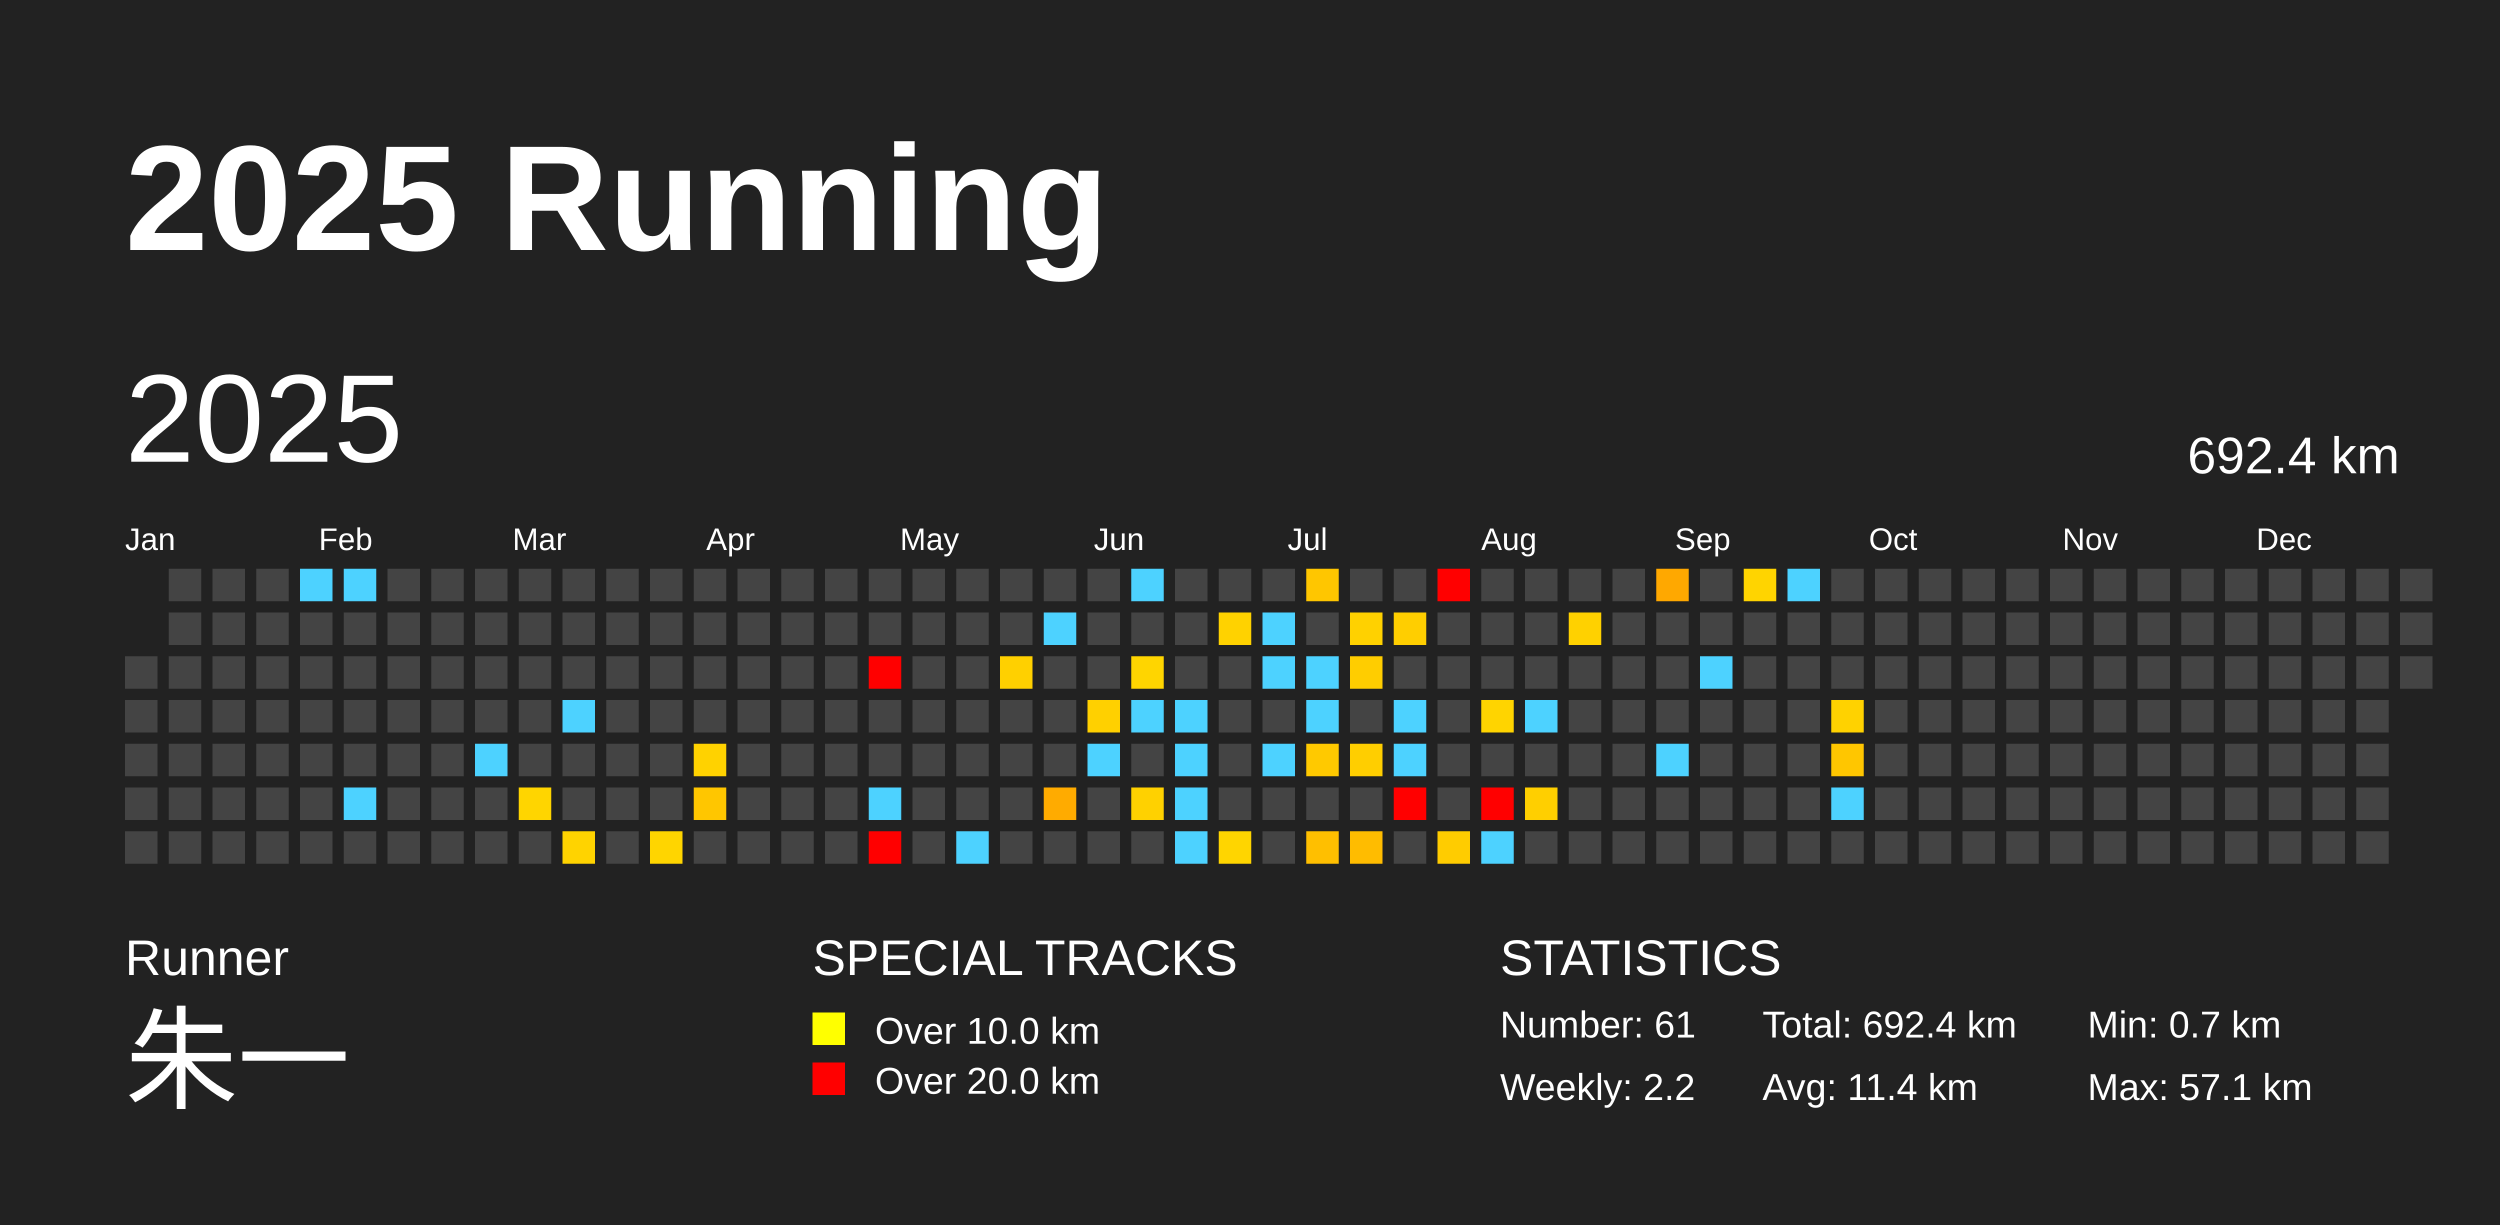
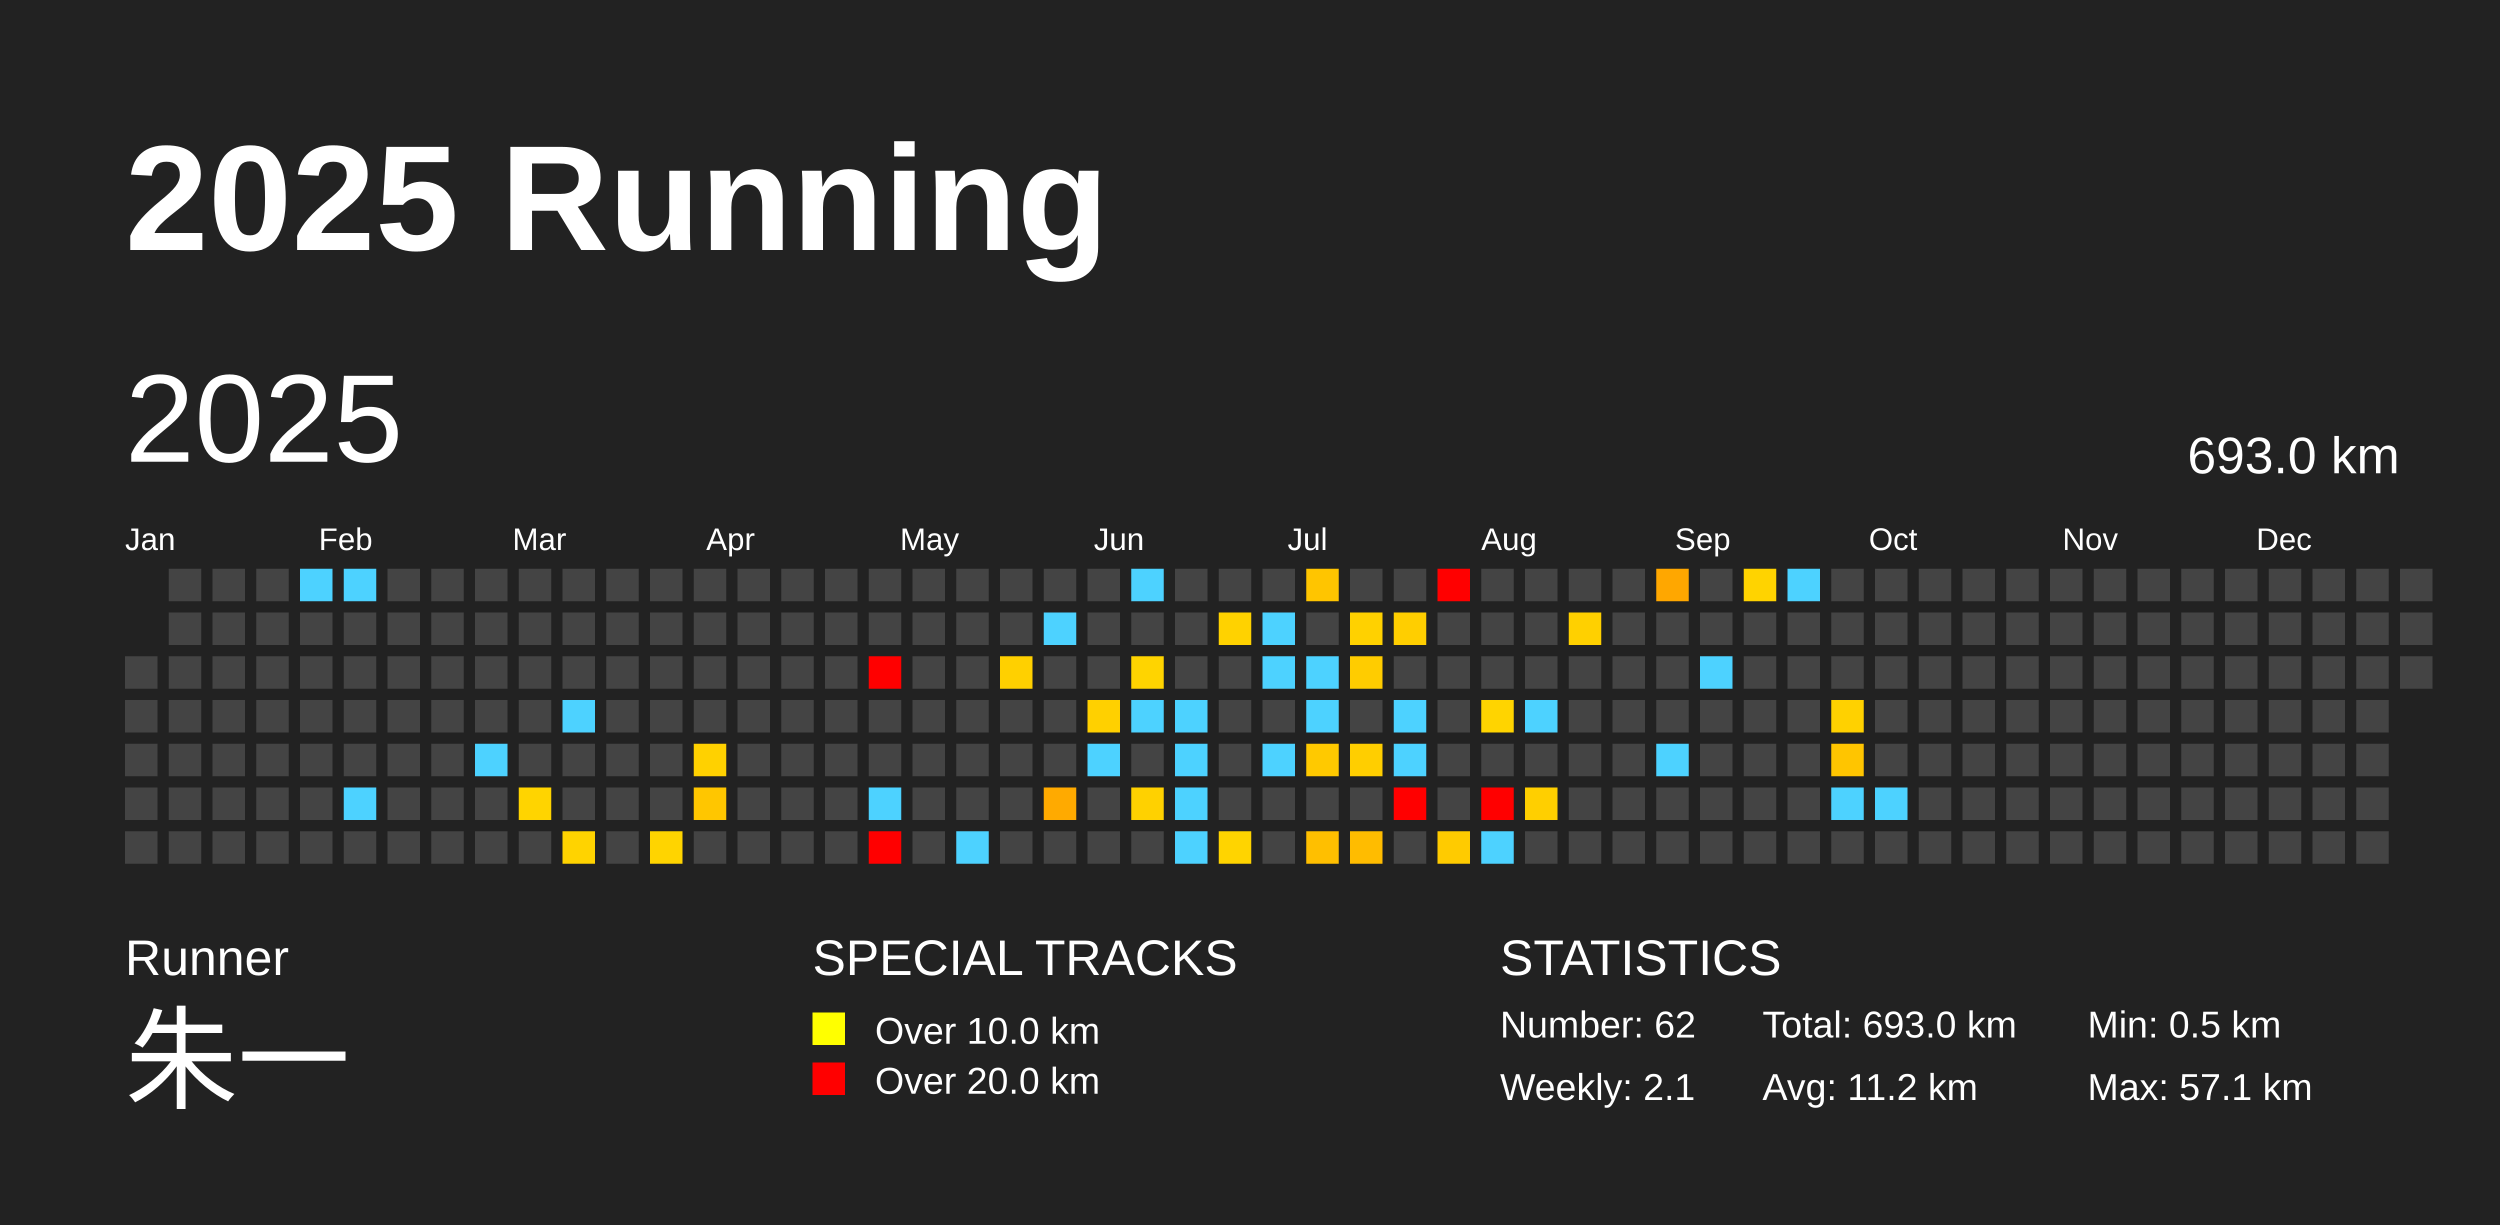
<svg xmlns="http://www.w3.org/2000/svg" baseProfile="full" height="98mm" version="1.1" viewBox="0,0,200,98" width="200mm">
  <defs />
  <rect fill="#222222" height="98" width="200" x="0" y="0" />
  <text fill="#FFFFFF" style="font-size:12px; font-family:Arial; font-weight:bold;" x="10" y="20">2025 Running</text>
  <text fill="#FFFFFF" style="font-size:4px; font-family:Arial" x="10" y="78">Runner</text>
  <text fill="#FFFFFF" style="font-size:9px; font-family:Arial" x="10" y="88">朱一</text>
  <text fill="#FFFFFF" style="font-size:4px; font-family:Arial" x="65" y="78">SPECIAL TRACKS</text>
  <rect fill="yellow" height="2.6" width="2.6" x="65" y="81" />
  <text fill="#FFFFFF" style="font-size:3px; font-family:Arial" x="70" y="83.5">Over 10.0 km</text>
  <rect fill="red" height="2.6" width="2.6" x="65" y="85" />
  <text fill="#FFFFFF" style="font-size:3px; font-family:Arial" x="70" y="87.5">Over 20.0 km</text>
  <text fill="#FFFFFF" style="font-size:4px; font-family:Arial" x="120" y="78">STATISTICS</text>
-   <text fill="#FFFFFF" style="font-size:3px; font-family:Arial" x="120" y="83">Number: 61</text>
-   <text fill="#FFFFFF" style="font-size:3px; font-family:Arial" x="120" y="88">Weekly: 2.2</text>
-   <text fill="#FFFFFF" style="font-size:3px; font-family:Arial" x="141" y="83">Total: 692.4 km</text>
-   <text fill="#FFFFFF" style="font-size:3px; font-family:Arial" x="141" y="88">Avg: 11.4 km</text>
-   <text fill="#FFFFFF" style="font-size:3px; font-family:Arial" x="167" y="83">Min: 0.7 km</text>
+   <text fill="#FFFFFF" style="font-size:3px; font-family:Arial" x="120" y="83">Number: 62</text>
+   <text fill="#FFFFFF" style="font-size:3px; font-family:Arial" x="120" y="88">Weekly: 2.1</text>
+   <text fill="#FFFFFF" style="font-size:3px; font-family:Arial" x="141" y="83">Total: 693.0 km</text>
+   <text fill="#FFFFFF" style="font-size:3px; font-family:Arial" x="141" y="88">Avg: 11.2 km</text>
+   <text fill="#FFFFFF" style="font-size:3px; font-family:Arial" x="167" y="83">Min: 0.5 km</text>
  <text fill="#FFFFFF" style="font-size:3px; font-family:Arial" x="167" y="88">Max: 57.1 km</text>
  <text dominant-baseline="hanging" fill="#FFFFFF" style="font-size:10.0px; font-family:Arial;" x="10" y="30">2025</text>
-   <text dominant-baseline="hanging" fill="#FFFFFF" style="font-size:4.125px; font-family:Arial;" x="175" y="35">692.4 km</text>
+   <text dominant-baseline="hanging" fill="#FFFFFF" style="font-size:4.125px; font-family:Arial;" x="175" y="35">693.0 km</text>
  <text fill="#FFFFFF" style="font-size:2.5px; font-family:Arial" x="10.0" y="44">Jan</text>
  <text fill="#FFFFFF" style="font-size:2.5px; font-family:Arial" x="25.5" y="44">Feb</text>
  <text fill="#FFFFFF" style="font-size:2.5px; font-family:Arial" x="41.0" y="44">Mar</text>
  <text fill="#FFFFFF" style="font-size:2.5px; font-family:Arial" x="56.5" y="44">Apr</text>
  <text fill="#FFFFFF" style="font-size:2.5px; font-family:Arial" x="72.0" y="44">May</text>
  <text fill="#FFFFFF" style="font-size:2.5px; font-family:Arial" x="87.5" y="44">Jun</text>
  <text fill="#FFFFFF" style="font-size:2.5px; font-family:Arial" x="103.0" y="44">Jul</text>
  <text fill="#FFFFFF" style="font-size:2.5px; font-family:Arial" x="118.5" y="44">Aug</text>
  <text fill="#FFFFFF" style="font-size:2.5px; font-family:Arial" x="134.0" y="44">Sep</text>
  <text fill="#FFFFFF" style="font-size:2.5px; font-family:Arial" x="149.5" y="44">Oct</text>
  <text fill="#FFFFFF" style="font-size:2.5px; font-family:Arial" x="165.0" y="44">Nov</text>
  <text fill="#FFFFFF" style="font-size:2.5px; font-family:Arial" x="180.5" y="44">Dec</text>
  <rect fill="#444444" height="2.6" width="2.6" x="10.0" y="52.5" />
  <rect fill="#444444" height="2.6" width="2.6" x="10.0" y="56.0" />
  <rect fill="#444444" height="2.6" width="2.6" x="10.0" y="59.5" />
  <rect fill="#444444" height="2.6" width="2.6" x="10.0" y="63.0" />
  <rect fill="#444444" height="2.6" width="2.6" x="10.0" y="66.5" />
  <rect fill="#444444" height="2.6" width="2.6" x="13.5" y="45.5" />
  <rect fill="#444444" height="2.6" width="2.6" x="13.5" y="49.0" />
  <rect fill="#444444" height="2.6" width="2.6" x="13.5" y="52.5" />
  <rect fill="#444444" height="2.6" width="2.6" x="13.5" y="56.0" />
  <rect fill="#444444" height="2.6" width="2.6" x="13.5" y="59.5" />
  <rect fill="#444444" height="2.6" width="2.6" x="13.5" y="63.0" />
  <rect fill="#444444" height="2.6" width="2.6" x="13.5" y="66.5" />
  <rect fill="#444444" height="2.6" width="2.6" x="17.0" y="45.5" />
  <rect fill="#444444" height="2.6" width="2.6" x="17.0" y="49.0" />
  <rect fill="#444444" height="2.6" width="2.6" x="17.0" y="52.5" />
  <rect fill="#444444" height="2.6" width="2.6" x="17.0" y="56.0" />
  <rect fill="#444444" height="2.6" width="2.6" x="17.0" y="59.5" />
  <rect fill="#444444" height="2.6" width="2.6" x="17.0" y="63.0" />
  <rect fill="#444444" height="2.6" width="2.6" x="17.0" y="66.5" />
  <rect fill="#444444" height="2.6" width="2.6" x="20.5" y="45.5" />
  <rect fill="#444444" height="2.6" width="2.6" x="20.5" y="49.0" />
  <rect fill="#444444" height="2.6" width="2.6" x="20.5" y="52.5" />
  <rect fill="#444444" height="2.6" width="2.6" x="20.5" y="56.0" />
  <rect fill="#444444" height="2.6" width="2.6" x="20.5" y="59.5" />
  <rect fill="#444444" height="2.6" width="2.6" x="20.5" y="63.0" />
  <rect fill="#444444" height="2.6" width="2.6" x="20.5" y="66.5" />
  <rect fill="#4dd2ff" height="2.6" width="2.6" x="24.0" y="45.5" />
  <rect fill="#444444" height="2.6" width="2.6" x="24.0" y="49.0" />
  <rect fill="#444444" height="2.6" width="2.6" x="24.0" y="52.5" />
  <rect fill="#444444" height="2.6" width="2.6" x="24.0" y="56.0" />
  <rect fill="#444444" height="2.6" width="2.6" x="24.0" y="59.5" />
  <rect fill="#444444" height="2.6" width="2.6" x="24.0" y="63.0" />
  <rect fill="#444444" height="2.6" width="2.6" x="24.0" y="66.5" />
  <rect fill="#4dd2ff" height="2.6" width="2.6" x="27.5" y="45.5" />
  <rect fill="#444444" height="2.6" width="2.6" x="27.5" y="49.0" />
  <rect fill="#444444" height="2.6" width="2.6" x="27.5" y="52.5" />
  <rect fill="#444444" height="2.6" width="2.6" x="27.5" y="56.0" />
  <rect fill="#444444" height="2.6" width="2.6" x="27.5" y="59.5" />
  <rect fill="#4dd2ff" height="2.6" width="2.6" x="27.5" y="63.0" />
  <rect fill="#444444" height="2.6" width="2.6" x="27.5" y="66.5" />
  <rect fill="#444444" height="2.6" width="2.6" x="31.0" y="45.5" />
  <rect fill="#444444" height="2.6" width="2.6" x="31.0" y="49.0" />
  <rect fill="#444444" height="2.6" width="2.6" x="31.0" y="52.5" />
  <rect fill="#444444" height="2.6" width="2.6" x="31.0" y="56.0" />
  <rect fill="#444444" height="2.6" width="2.6" x="31.0" y="59.5" />
  <rect fill="#444444" height="2.6" width="2.6" x="31.0" y="63.0" />
  <rect fill="#444444" height="2.6" width="2.6" x="31.0" y="66.5" />
  <rect fill="#444444" height="2.6" width="2.6" x="34.5" y="45.5" />
  <rect fill="#444444" height="2.6" width="2.6" x="34.5" y="49.0" />
  <rect fill="#444444" height="2.6" width="2.6" x="34.5" y="52.5" />
  <rect fill="#444444" height="2.6" width="2.6" x="34.5" y="56.0" />
  <rect fill="#444444" height="2.6" width="2.6" x="34.5" y="59.5" />
  <rect fill="#444444" height="2.6" width="2.6" x="34.5" y="63.0" />
  <rect fill="#444444" height="2.6" width="2.6" x="34.5" y="66.5" />
  <rect fill="#444444" height="2.6" width="2.6" x="38.0" y="45.5" />
  <rect fill="#444444" height="2.6" width="2.6" x="38.0" y="49.0" />
  <rect fill="#444444" height="2.6" width="2.6" x="38.0" y="52.5" />
  <rect fill="#444444" height="2.6" width="2.6" x="38.0" y="56.0" />
  <rect fill="#4dd2ff" height="2.6" width="2.6" x="38.0" y="59.5" />
  <rect fill="#444444" height="2.6" width="2.6" x="38.0" y="63.0" />
  <rect fill="#444444" height="2.6" width="2.6" x="38.0" y="66.5" />
  <rect fill="#444444" height="2.6" width="2.6" x="41.5" y="45.5" />
  <rect fill="#444444" height="2.6" width="2.6" x="41.5" y="49.0" />
  <rect fill="#444444" height="2.6" width="2.6" x="41.5" y="52.5" />
  <rect fill="#444444" height="2.6" width="2.6" x="41.5" y="56.0" />
  <rect fill="#444444" height="2.6" width="2.6" x="41.5" y="59.5" />
-   <rect fill="#ffd500" height="2.6" width="2.6" x="41.5" y="63.0" />
+   <rect fill="#ffd400" height="2.6" width="2.6" x="41.5" y="63.0" />
  <rect fill="#444444" height="2.6" width="2.6" x="41.5" y="66.5" />
  <rect fill="#444444" height="2.6" width="2.6" x="45.0" y="45.5" />
  <rect fill="#444444" height="2.6" width="2.6" x="45.0" y="49.0" />
  <rect fill="#444444" height="2.6" width="2.6" x="45.0" y="52.5" />
  <rect fill="#4dd2ff" height="2.6" width="2.6" x="45.0" y="56.0" />
  <rect fill="#444444" height="2.6" width="2.6" x="45.0" y="59.5" />
  <rect fill="#444444" height="2.6" width="2.6" x="45.0" y="63.0" />
  <rect fill="#ffd300" height="2.6" width="2.6" x="45.0" y="66.5" />
  <rect fill="#444444" height="2.6" width="2.6" x="48.5" y="45.5" />
  <rect fill="#444444" height="2.6" width="2.6" x="48.5" y="49.0" />
  <rect fill="#444444" height="2.6" width="2.6" x="48.5" y="52.5" />
  <rect fill="#444444" height="2.6" width="2.6" x="48.5" y="56.0" />
  <rect fill="#444444" height="2.6" width="2.6" x="48.5" y="59.5" />
  <rect fill="#444444" height="2.6" width="2.6" x="48.5" y="63.0" />
  <rect fill="#444444" height="2.6" width="2.6" x="48.5" y="66.5" />
  <rect fill="#444444" height="2.6" width="2.6" x="52.0" y="45.5" />
  <rect fill="#444444" height="2.6" width="2.6" x="52.0" y="49.0" />
  <rect fill="#444444" height="2.6" width="2.6" x="52.0" y="52.5" />
  <rect fill="#444444" height="2.6" width="2.6" x="52.0" y="56.0" />
  <rect fill="#444444" height="2.6" width="2.6" x="52.0" y="59.5" />
  <rect fill="#444444" height="2.6" width="2.6" x="52.0" y="63.0" />
-   <rect fill="#ffd500" height="2.6" width="2.6" x="52.0" y="66.5" />
+   <rect fill="#ffd400" height="2.6" width="2.6" x="52.0" y="66.5" />
  <rect fill="#444444" height="2.6" width="2.6" x="55.5" y="45.5" />
  <rect fill="#444444" height="2.6" width="2.6" x="55.5" y="49.0" />
  <rect fill="#444444" height="2.6" width="2.6" x="55.5" y="52.5" />
  <rect fill="#444444" height="2.6" width="2.6" x="55.5" y="56.0" />
-   <rect fill="#ffd200" height="2.6" width="2.6" x="55.5" y="59.5" />
+   <rect fill="#ffd100" height="2.6" width="2.6" x="55.5" y="59.5" />
  <rect fill="#ffc600" height="2.6" width="2.6" x="55.5" y="63.0" />
  <rect fill="#444444" height="2.6" width="2.6" x="55.5" y="66.5" />
  <rect fill="#444444" height="2.6" width="2.6" x="59.0" y="45.5" />
  <rect fill="#444444" height="2.6" width="2.6" x="59.0" y="49.0" />
  <rect fill="#444444" height="2.6" width="2.6" x="59.0" y="52.5" />
  <rect fill="#444444" height="2.6" width="2.6" x="59.0" y="56.0" />
  <rect fill="#444444" height="2.6" width="2.6" x="59.0" y="59.5" />
  <rect fill="#444444" height="2.6" width="2.6" x="59.0" y="63.0" />
  <rect fill="#444444" height="2.6" width="2.6" x="59.0" y="66.5" />
  <rect fill="#444444" height="2.6" width="2.6" x="62.5" y="45.5" />
  <rect fill="#444444" height="2.6" width="2.6" x="62.5" y="49.0" />
  <rect fill="#444444" height="2.6" width="2.6" x="62.5" y="52.5" />
  <rect fill="#444444" height="2.6" width="2.6" x="62.5" y="56.0" />
  <rect fill="#444444" height="2.6" width="2.6" x="62.5" y="59.5" />
  <rect fill="#444444" height="2.6" width="2.6" x="62.5" y="63.0" />
  <rect fill="#444444" height="2.6" width="2.6" x="62.5" y="66.5" />
  <rect fill="#444444" height="2.6" width="2.6" x="66.0" y="45.5" />
  <rect fill="#444444" height="2.6" width="2.6" x="66.0" y="49.0" />
  <rect fill="#444444" height="2.6" width="2.6" x="66.0" y="52.5" />
  <rect fill="#444444" height="2.6" width="2.6" x="66.0" y="56.0" />
  <rect fill="#444444" height="2.6" width="2.6" x="66.0" y="59.5" />
  <rect fill="#444444" height="2.6" width="2.6" x="66.0" y="63.0" />
  <rect fill="#444444" height="2.6" width="2.6" x="66.0" y="66.5" />
  <rect fill="#444444" height="2.6" width="2.6" x="69.5" y="45.5" />
  <rect fill="#444444" height="2.6" width="2.6" x="69.5" y="49.0" />
  <rect fill="red" height="2.6" width="2.6" x="69.5" y="52.5" />
  <rect fill="#444444" height="2.6" width="2.6" x="69.5" y="56.0" />
  <rect fill="#444444" height="2.6" width="2.6" x="69.5" y="59.5" />
  <rect fill="#4dd2ff" height="2.6" width="2.6" x="69.5" y="63.0" />
  <rect fill="red" height="2.6" width="2.6" x="69.5" y="66.5" />
  <rect fill="#444444" height="2.6" width="2.6" x="73.0" y="45.5" />
  <rect fill="#444444" height="2.6" width="2.6" x="73.0" y="49.0" />
  <rect fill="#444444" height="2.6" width="2.6" x="73.0" y="52.5" />
  <rect fill="#444444" height="2.6" width="2.6" x="73.0" y="56.0" />
  <rect fill="#444444" height="2.6" width="2.6" x="73.0" y="59.5" />
  <rect fill="#444444" height="2.6" width="2.6" x="73.0" y="63.0" />
  <rect fill="#444444" height="2.6" width="2.6" x="73.0" y="66.5" />
  <rect fill="#444444" height="2.6" width="2.6" x="76.5" y="45.5" />
  <rect fill="#444444" height="2.6" width="2.6" x="76.5" y="49.0" />
  <rect fill="#444444" height="2.6" width="2.6" x="76.5" y="52.5" />
  <rect fill="#444444" height="2.6" width="2.6" x="76.5" y="56.0" />
  <rect fill="#444444" height="2.6" width="2.6" x="76.5" y="59.5" />
  <rect fill="#444444" height="2.6" width="2.6" x="76.5" y="63.0" />
  <rect fill="#4dd2ff" height="2.6" width="2.6" x="76.5" y="66.5" />
  <rect fill="#444444" height="2.6" width="2.6" x="80.0" y="45.5" />
  <rect fill="#444444" height="2.6" width="2.6" x="80.0" y="49.0" />
  <rect fill="#ffd000" height="2.6" width="2.6" x="80.0" y="52.5" />
  <rect fill="#444444" height="2.6" width="2.6" x="80.0" y="56.0" />
  <rect fill="#444444" height="2.6" width="2.6" x="80.0" y="59.5" />
  <rect fill="#444444" height="2.6" width="2.6" x="80.0" y="63.0" />
  <rect fill="#444444" height="2.6" width="2.6" x="80.0" y="66.5" />
  <rect fill="#444444" height="2.6" width="2.6" x="83.5" y="45.5" />
  <rect fill="#4dd2ff" height="2.6" width="2.6" x="83.5" y="49.0" />
  <rect fill="#444444" height="2.6" width="2.6" x="83.5" y="52.5" />
  <rect fill="#444444" height="2.6" width="2.6" x="83.5" y="56.0" />
  <rect fill="#444444" height="2.6" width="2.6" x="83.5" y="59.5" />
-   <rect fill="#ffab00" height="2.6" width="2.6" x="83.5" y="63.0" />
+   <rect fill="#ffaa00" height="2.6" width="2.6" x="83.5" y="63.0" />
  <rect fill="#444444" height="2.6" width="2.6" x="83.5" y="66.5" />
  <rect fill="#444444" height="2.6" width="2.6" x="87.0" y="45.5" />
  <rect fill="#444444" height="2.6" width="2.6" x="87.0" y="49.0" />
  <rect fill="#444444" height="2.6" width="2.6" x="87.0" y="52.5" />
  <rect fill="#ffd000" height="2.6" width="2.6" x="87.0" y="56.0" />
  <rect fill="#4dd2ff" height="2.6" width="2.6" x="87.0" y="59.5" />
  <rect fill="#444444" height="2.6" width="2.6" x="87.0" y="63.0" />
  <rect fill="#444444" height="2.6" width="2.6" x="87.0" y="66.5" />
  <rect fill="#4dd2ff" height="2.6" width="2.6" x="90.5" y="45.5" />
  <rect fill="#444444" height="2.6" width="2.6" x="90.5" y="49.0" />
-   <rect fill="#ffd500" height="2.6" width="2.6" x="90.5" y="52.5" />
+   <rect fill="#ffd400" height="2.6" width="2.6" x="90.5" y="52.5" />
  <rect fill="#4dd2ff" height="2.6" width="2.6" x="90.5" y="56.0" />
  <rect fill="#444444" height="2.6" width="2.6" x="90.5" y="59.5" />
  <rect fill="#ffd100" height="2.6" width="2.6" x="90.5" y="63.0" />
  <rect fill="#444444" height="2.6" width="2.6" x="90.5" y="66.5" />
  <rect fill="#444444" height="2.6" width="2.6" x="94.0" y="45.5" />
  <rect fill="#444444" height="2.6" width="2.6" x="94.0" y="49.0" />
  <rect fill="#444444" height="2.6" width="2.6" x="94.0" y="52.5" />
  <rect fill="#4dd2ff" height="2.6" width="2.6" x="94.0" y="56.0" />
  <rect fill="#4dd2ff" height="2.6" width="2.6" x="94.0" y="59.5" />
  <rect fill="#4dd2ff" height="2.6" width="2.6" x="94.0" y="63.0" />
  <rect fill="#4dd2ff" height="2.6" width="2.6" x="94.0" y="66.5" />
  <rect fill="#444444" height="2.6" width="2.6" x="97.5" y="45.5" />
  <rect fill="#ffd200" height="2.6" width="2.6" x="97.5" y="49.0" />
  <rect fill="#444444" height="2.6" width="2.6" x="97.5" y="52.5" />
  <rect fill="#444444" height="2.6" width="2.6" x="97.5" y="56.0" />
  <rect fill="#444444" height="2.6" width="2.6" x="97.5" y="59.5" />
  <rect fill="#444444" height="2.6" width="2.6" x="97.5" y="63.0" />
-   <rect fill="#ffd500" height="2.6" width="2.6" x="97.5" y="66.5" />
+   <rect fill="#ffd400" height="2.6" width="2.6" x="97.5" y="66.5" />
  <rect fill="#444444" height="2.6" width="2.6" x="101.0" y="45.5" />
  <rect fill="#4dd2ff" height="2.6" width="2.6" x="101.0" y="49.0" />
  <rect fill="#4dd2ff" height="2.6" width="2.6" x="101.0" y="52.5" />
  <rect fill="#444444" height="2.6" width="2.6" x="101.0" y="56.0" />
  <rect fill="#4dd2ff" height="2.6" width="2.6" x="101.0" y="59.5" />
  <rect fill="#444444" height="2.6" width="2.6" x="101.0" y="63.0" />
  <rect fill="#444444" height="2.6" width="2.6" x="101.0" y="66.5" />
-   <rect fill="#ffc600" height="2.6" width="2.6" x="104.5" y="45.5" />
+   <rect fill="#ffc500" height="2.6" width="2.6" x="104.5" y="45.5" />
  <rect fill="#444444" height="2.6" width="2.6" x="104.5" y="49.0" />
  <rect fill="#4dd2ff" height="2.6" width="2.6" x="104.5" y="52.5" />
  <rect fill="#4dd2ff" height="2.6" width="2.6" x="104.5" y="56.0" />
  <rect fill="#ffc900" height="2.6" width="2.6" x="104.5" y="59.5" />
  <rect fill="#444444" height="2.6" width="2.6" x="104.5" y="63.0" />
  <rect fill="#ffbf00" height="2.6" width="2.6" x="104.5" y="66.5" />
  <rect fill="#444444" height="2.6" width="2.6" x="108.0" y="45.5" />
  <rect fill="#ffd100" height="2.6" width="2.6" x="108.0" y="49.0" />
-   <rect fill="#ffcd00" height="2.6" width="2.6" x="108.0" y="52.5" />
+   <rect fill="#ffcc00" height="2.6" width="2.6" x="108.0" y="52.5" />
  <rect fill="#444444" height="2.6" width="2.6" x="108.0" y="56.0" />
  <rect fill="#ffce00" height="2.6" width="2.6" x="108.0" y="59.5" />
  <rect fill="#444444" height="2.6" width="2.6" x="108.0" y="63.0" />
  <rect fill="#ffbc00" height="2.6" width="2.6" x="108.0" y="66.5" />
  <rect fill="#444444" height="2.6" width="2.6" x="111.5" y="45.5" />
  <rect fill="#ffce00" height="2.6" width="2.6" x="111.5" y="49.0" />
  <rect fill="#444444" height="2.6" width="2.6" x="111.5" y="52.5" />
  <rect fill="#4dd2ff" height="2.6" width="2.6" x="111.5" y="56.0" />
  <rect fill="#4dd2ff" height="2.6" width="2.6" x="111.5" y="59.5" />
  <rect fill="red" height="2.6" width="2.6" x="111.5" y="63.0" />
  <rect fill="#444444" height="2.6" width="2.6" x="111.5" y="66.5" />
  <rect fill="red" height="2.6" width="2.6" x="115.0" y="45.5" />
  <rect fill="#444444" height="2.6" width="2.6" x="115.0" y="49.0" />
  <rect fill="#444444" height="2.6" width="2.6" x="115.0" y="52.5" />
  <rect fill="#444444" height="2.6" width="2.6" x="115.0" y="56.0" />
  <rect fill="#444444" height="2.6" width="2.6" x="115.0" y="59.5" />
  <rect fill="#444444" height="2.6" width="2.6" x="115.0" y="63.0" />
-   <rect fill="#ffcc00" height="2.6" width="2.6" x="115.0" y="66.5" />
+   <rect fill="#ffcb00" height="2.6" width="2.6" x="115.0" y="66.5" />
  <rect fill="#444444" height="2.6" width="2.6" x="118.5" y="45.5" />
  <rect fill="#444444" height="2.6" width="2.6" x="118.5" y="49.0" />
  <rect fill="#444444" height="2.6" width="2.6" x="118.5" y="52.5" />
  <rect fill="#ffd400" height="2.6" width="2.6" x="118.5" y="56.0" />
  <rect fill="#444444" height="2.6" width="2.6" x="118.5" y="59.5" />
  <rect fill="red" height="2.6" width="2.6" x="118.5" y="63.0" />
  <rect fill="#4dd2ff" height="2.6" width="2.6" x="118.5" y="66.5" />
  <rect fill="#444444" height="2.6" width="2.6" x="122.0" y="45.5" />
  <rect fill="#444444" height="2.6" width="2.6" x="122.0" y="49.0" />
  <rect fill="#444444" height="2.6" width="2.6" x="122.0" y="52.5" />
  <rect fill="#4dd2ff" height="2.6" width="2.6" x="122.0" y="56.0" />
  <rect fill="#444444" height="2.6" width="2.6" x="122.0" y="59.5" />
  <rect fill="#ffcf00" height="2.6" width="2.6" x="122.0" y="63.0" />
  <rect fill="#444444" height="2.6" width="2.6" x="122.0" y="66.5" />
  <rect fill="#444444" height="2.6" width="2.6" x="125.5" y="45.5" />
-   <rect fill="#ffd100" height="2.6" width="2.6" x="125.5" y="49.0" />
+   <rect fill="#ffd000" height="2.6" width="2.6" x="125.5" y="49.0" />
  <rect fill="#444444" height="2.6" width="2.6" x="125.5" y="52.5" />
  <rect fill="#444444" height="2.6" width="2.6" x="125.5" y="56.0" />
  <rect fill="#444444" height="2.6" width="2.6" x="125.5" y="59.5" />
  <rect fill="#444444" height="2.6" width="2.6" x="125.5" y="63.0" />
  <rect fill="#444444" height="2.6" width="2.6" x="125.5" y="66.5" />
  <rect fill="#444444" height="2.6" width="2.6" x="129.0" y="45.5" />
  <rect fill="#444444" height="2.6" width="2.6" x="129.0" y="49.0" />
  <rect fill="#444444" height="2.6" width="2.6" x="129.0" y="52.5" />
  <rect fill="#444444" height="2.6" width="2.6" x="129.0" y="56.0" />
  <rect fill="#444444" height="2.6" width="2.6" x="129.0" y="59.5" />
  <rect fill="#444444" height="2.6" width="2.6" x="129.0" y="63.0" />
  <rect fill="#444444" height="2.6" width="2.6" x="129.0" y="66.5" />
-   <rect fill="#ffa800" height="2.6" width="2.6" x="132.5" y="45.5" />
+   <rect fill="#ffa700" height="2.6" width="2.6" x="132.5" y="45.5" />
  <rect fill="#444444" height="2.6" width="2.6" x="132.5" y="49.0" />
  <rect fill="#444444" height="2.6" width="2.6" x="132.5" y="52.5" />
  <rect fill="#444444" height="2.6" width="2.6" x="132.5" y="56.0" />
  <rect fill="#4dd2ff" height="2.6" width="2.6" x="132.5" y="59.5" />
  <rect fill="#444444" height="2.6" width="2.6" x="132.5" y="63.0" />
  <rect fill="#444444" height="2.6" width="2.6" x="132.5" y="66.5" />
  <rect fill="#444444" height="2.6" width="2.6" x="136.0" y="45.5" />
  <rect fill="#444444" height="2.6" width="2.6" x="136.0" y="49.0" />
  <rect fill="#4dd2ff" height="2.6" width="2.6" x="136.0" y="52.5" />
  <rect fill="#444444" height="2.6" width="2.6" x="136.0" y="56.0" />
  <rect fill="#444444" height="2.6" width="2.6" x="136.0" y="59.5" />
  <rect fill="#444444" height="2.6" width="2.6" x="136.0" y="63.0" />
  <rect fill="#444444" height="2.6" width="2.6" x="136.0" y="66.5" />
-   <rect fill="#ffd400" height="2.6" width="2.6" x="139.5" y="45.5" />
+   <rect fill="#ffd300" height="2.6" width="2.6" x="139.5" y="45.5" />
  <rect fill="#444444" height="2.6" width="2.6" x="139.5" y="49.0" />
  <rect fill="#444444" height="2.6" width="2.6" x="139.5" y="52.5" />
  <rect fill="#444444" height="2.6" width="2.6" x="139.5" y="56.0" />
  <rect fill="#444444" height="2.6" width="2.6" x="139.5" y="59.5" />
  <rect fill="#444444" height="2.6" width="2.6" x="139.5" y="63.0" />
  <rect fill="#444444" height="2.6" width="2.6" x="139.5" y="66.5" />
  <rect fill="#4dd2ff" height="2.6" width="2.6" x="143.0" y="45.5" />
  <rect fill="#444444" height="2.6" width="2.6" x="143.0" y="49.0" />
  <rect fill="#444444" height="2.6" width="2.6" x="143.0" y="52.5" />
  <rect fill="#444444" height="2.6" width="2.6" x="143.0" y="56.0" />
  <rect fill="#444444" height="2.6" width="2.6" x="143.0" y="59.5" />
  <rect fill="#444444" height="2.6" width="2.6" x="143.0" y="63.0" />
  <rect fill="#444444" height="2.6" width="2.6" x="143.0" y="66.5" />
  <rect fill="#444444" height="2.6" width="2.6" x="146.5" y="45.5" />
  <rect fill="#444444" height="2.6" width="2.6" x="146.5" y="49.0" />
  <rect fill="#444444" height="2.6" width="2.6" x="146.5" y="52.5" />
-   <rect fill="#ffd200" height="2.6" width="2.6" x="146.5" y="56.0" />
-   <rect fill="#ffc600" height="2.6" width="2.6" x="146.5" y="59.5" />
+   <rect fill="#ffd100" height="2.6" width="2.6" x="146.5" y="56.0" />
+   <rect fill="#ffc500" height="2.6" width="2.6" x="146.5" y="59.5" />
  <rect fill="#4dd2ff" height="2.6" width="2.6" x="146.5" y="63.0" />
  <rect fill="#444444" height="2.6" width="2.6" x="146.5" y="66.5" />
  <rect fill="#444444" height="2.6" width="2.6" x="150.0" y="45.5" />
  <rect fill="#444444" height="2.6" width="2.6" x="150.0" y="49.0" />
  <rect fill="#444444" height="2.6" width="2.6" x="150.0" y="52.5" />
  <rect fill="#444444" height="2.6" width="2.6" x="150.0" y="56.0" />
  <rect fill="#444444" height="2.6" width="2.6" x="150.0" y="59.5" />
-   <rect fill="#444444" height="2.6" width="2.6" x="150.0" y="63.0" />
+   <rect fill="#4dd2ff" height="2.6" width="2.6" x="150.0" y="63.0" />
  <rect fill="#444444" height="2.6" width="2.6" x="150.0" y="66.5" />
  <rect fill="#444444" height="2.6" width="2.6" x="153.5" y="45.5" />
  <rect fill="#444444" height="2.6" width="2.6" x="153.5" y="49.0" />
  <rect fill="#444444" height="2.6" width="2.6" x="153.5" y="52.5" />
  <rect fill="#444444" height="2.6" width="2.6" x="153.5" y="56.0" />
  <rect fill="#444444" height="2.6" width="2.6" x="153.5" y="59.5" />
  <rect fill="#444444" height="2.6" width="2.6" x="153.5" y="63.0" />
  <rect fill="#444444" height="2.6" width="2.6" x="153.5" y="66.5" />
  <rect fill="#444444" height="2.6" width="2.6" x="157.0" y="45.5" />
  <rect fill="#444444" height="2.6" width="2.6" x="157.0" y="49.0" />
  <rect fill="#444444" height="2.6" width="2.6" x="157.0" y="52.5" />
  <rect fill="#444444" height="2.6" width="2.6" x="157.0" y="56.0" />
  <rect fill="#444444" height="2.6" width="2.6" x="157.0" y="59.5" />
  <rect fill="#444444" height="2.6" width="2.6" x="157.0" y="63.0" />
  <rect fill="#444444" height="2.6" width="2.6" x="157.0" y="66.5" />
  <rect fill="#444444" height="2.6" width="2.6" x="160.5" y="45.5" />
  <rect fill="#444444" height="2.6" width="2.6" x="160.5" y="49.0" />
  <rect fill="#444444" height="2.6" width="2.6" x="160.5" y="52.5" />
  <rect fill="#444444" height="2.6" width="2.6" x="160.5" y="56.0" />
  <rect fill="#444444" height="2.6" width="2.6" x="160.5" y="59.5" />
  <rect fill="#444444" height="2.6" width="2.6" x="160.5" y="63.0" />
  <rect fill="#444444" height="2.6" width="2.6" x="160.5" y="66.5" />
  <rect fill="#444444" height="2.6" width="2.6" x="164.0" y="45.5" />
  <rect fill="#444444" height="2.6" width="2.6" x="164.0" y="49.0" />
  <rect fill="#444444" height="2.6" width="2.6" x="164.0" y="52.5" />
  <rect fill="#444444" height="2.6" width="2.6" x="164.0" y="56.0" />
  <rect fill="#444444" height="2.6" width="2.6" x="164.0" y="59.5" />
  <rect fill="#444444" height="2.6" width="2.6" x="164.0" y="63.0" />
  <rect fill="#444444" height="2.6" width="2.6" x="164.0" y="66.5" />
  <rect fill="#444444" height="2.6" width="2.6" x="167.5" y="45.5" />
  <rect fill="#444444" height="2.6" width="2.6" x="167.5" y="49.0" />
  <rect fill="#444444" height="2.6" width="2.6" x="167.5" y="52.5" />
  <rect fill="#444444" height="2.6" width="2.6" x="167.5" y="56.0" />
  <rect fill="#444444" height="2.6" width="2.6" x="167.5" y="59.5" />
  <rect fill="#444444" height="2.6" width="2.6" x="167.5" y="63.0" />
  <rect fill="#444444" height="2.6" width="2.6" x="167.5" y="66.5" />
  <rect fill="#444444" height="2.6" width="2.6" x="171.0" y="45.5" />
  <rect fill="#444444" height="2.6" width="2.6" x="171.0" y="49.0" />
  <rect fill="#444444" height="2.6" width="2.6" x="171.0" y="52.5" />
  <rect fill="#444444" height="2.6" width="2.6" x="171.0" y="56.0" />
  <rect fill="#444444" height="2.6" width="2.6" x="171.0" y="59.5" />
  <rect fill="#444444" height="2.6" width="2.6" x="171.0" y="63.0" />
  <rect fill="#444444" height="2.6" width="2.6" x="171.0" y="66.5" />
  <rect fill="#444444" height="2.6" width="2.6" x="174.5" y="45.5" />
  <rect fill="#444444" height="2.6" width="2.6" x="174.5" y="49.0" />
  <rect fill="#444444" height="2.6" width="2.6" x="174.5" y="52.5" />
  <rect fill="#444444" height="2.6" width="2.6" x="174.5" y="56.0" />
  <rect fill="#444444" height="2.6" width="2.6" x="174.5" y="59.5" />
  <rect fill="#444444" height="2.6" width="2.6" x="174.5" y="63.0" />
  <rect fill="#444444" height="2.6" width="2.6" x="174.5" y="66.5" />
  <rect fill="#444444" height="2.6" width="2.6" x="178.0" y="45.5" />
  <rect fill="#444444" height="2.6" width="2.6" x="178.0" y="49.0" />
  <rect fill="#444444" height="2.6" width="2.6" x="178.0" y="52.5" />
  <rect fill="#444444" height="2.6" width="2.6" x="178.0" y="56.0" />
  <rect fill="#444444" height="2.6" width="2.6" x="178.0" y="59.5" />
  <rect fill="#444444" height="2.6" width="2.6" x="178.0" y="63.0" />
  <rect fill="#444444" height="2.6" width="2.6" x="178.0" y="66.5" />
  <rect fill="#444444" height="2.6" width="2.6" x="181.5" y="45.5" />
  <rect fill="#444444" height="2.6" width="2.6" x="181.5" y="49.0" />
  <rect fill="#444444" height="2.6" width="2.6" x="181.5" y="52.5" />
  <rect fill="#444444" height="2.6" width="2.6" x="181.5" y="56.0" />
  <rect fill="#444444" height="2.6" width="2.6" x="181.5" y="59.5" />
  <rect fill="#444444" height="2.6" width="2.6" x="181.5" y="63.0" />
  <rect fill="#444444" height="2.6" width="2.6" x="181.5" y="66.5" />
  <rect fill="#444444" height="2.6" width="2.6" x="185.0" y="45.5" />
  <rect fill="#444444" height="2.6" width="2.6" x="185.0" y="49.0" />
  <rect fill="#444444" height="2.6" width="2.6" x="185.0" y="52.5" />
  <rect fill="#444444" height="2.6" width="2.6" x="185.0" y="56.0" />
  <rect fill="#444444" height="2.6" width="2.6" x="185.0" y="59.5" />
  <rect fill="#444444" height="2.6" width="2.6" x="185.0" y="63.0" />
  <rect fill="#444444" height="2.6" width="2.6" x="185.0" y="66.5" />
  <rect fill="#444444" height="2.6" width="2.6" x="188.5" y="45.5" />
  <rect fill="#444444" height="2.6" width="2.6" x="188.5" y="49.0" />
  <rect fill="#444444" height="2.6" width="2.6" x="188.5" y="52.5" />
  <rect fill="#444444" height="2.6" width="2.6" x="188.5" y="56.0" />
  <rect fill="#444444" height="2.6" width="2.6" x="188.5" y="59.5" />
  <rect fill="#444444" height="2.6" width="2.6" x="188.5" y="63.0" />
  <rect fill="#444444" height="2.6" width="2.6" x="188.5" y="66.5" />
  <rect fill="#444444" height="2.6" width="2.6" x="192.0" y="45.5" />
  <rect fill="#444444" height="2.6" width="2.6" x="192.0" y="49.0" />
  <rect fill="#444444" height="2.6" width="2.6" x="192.0" y="52.5" />
</svg>
